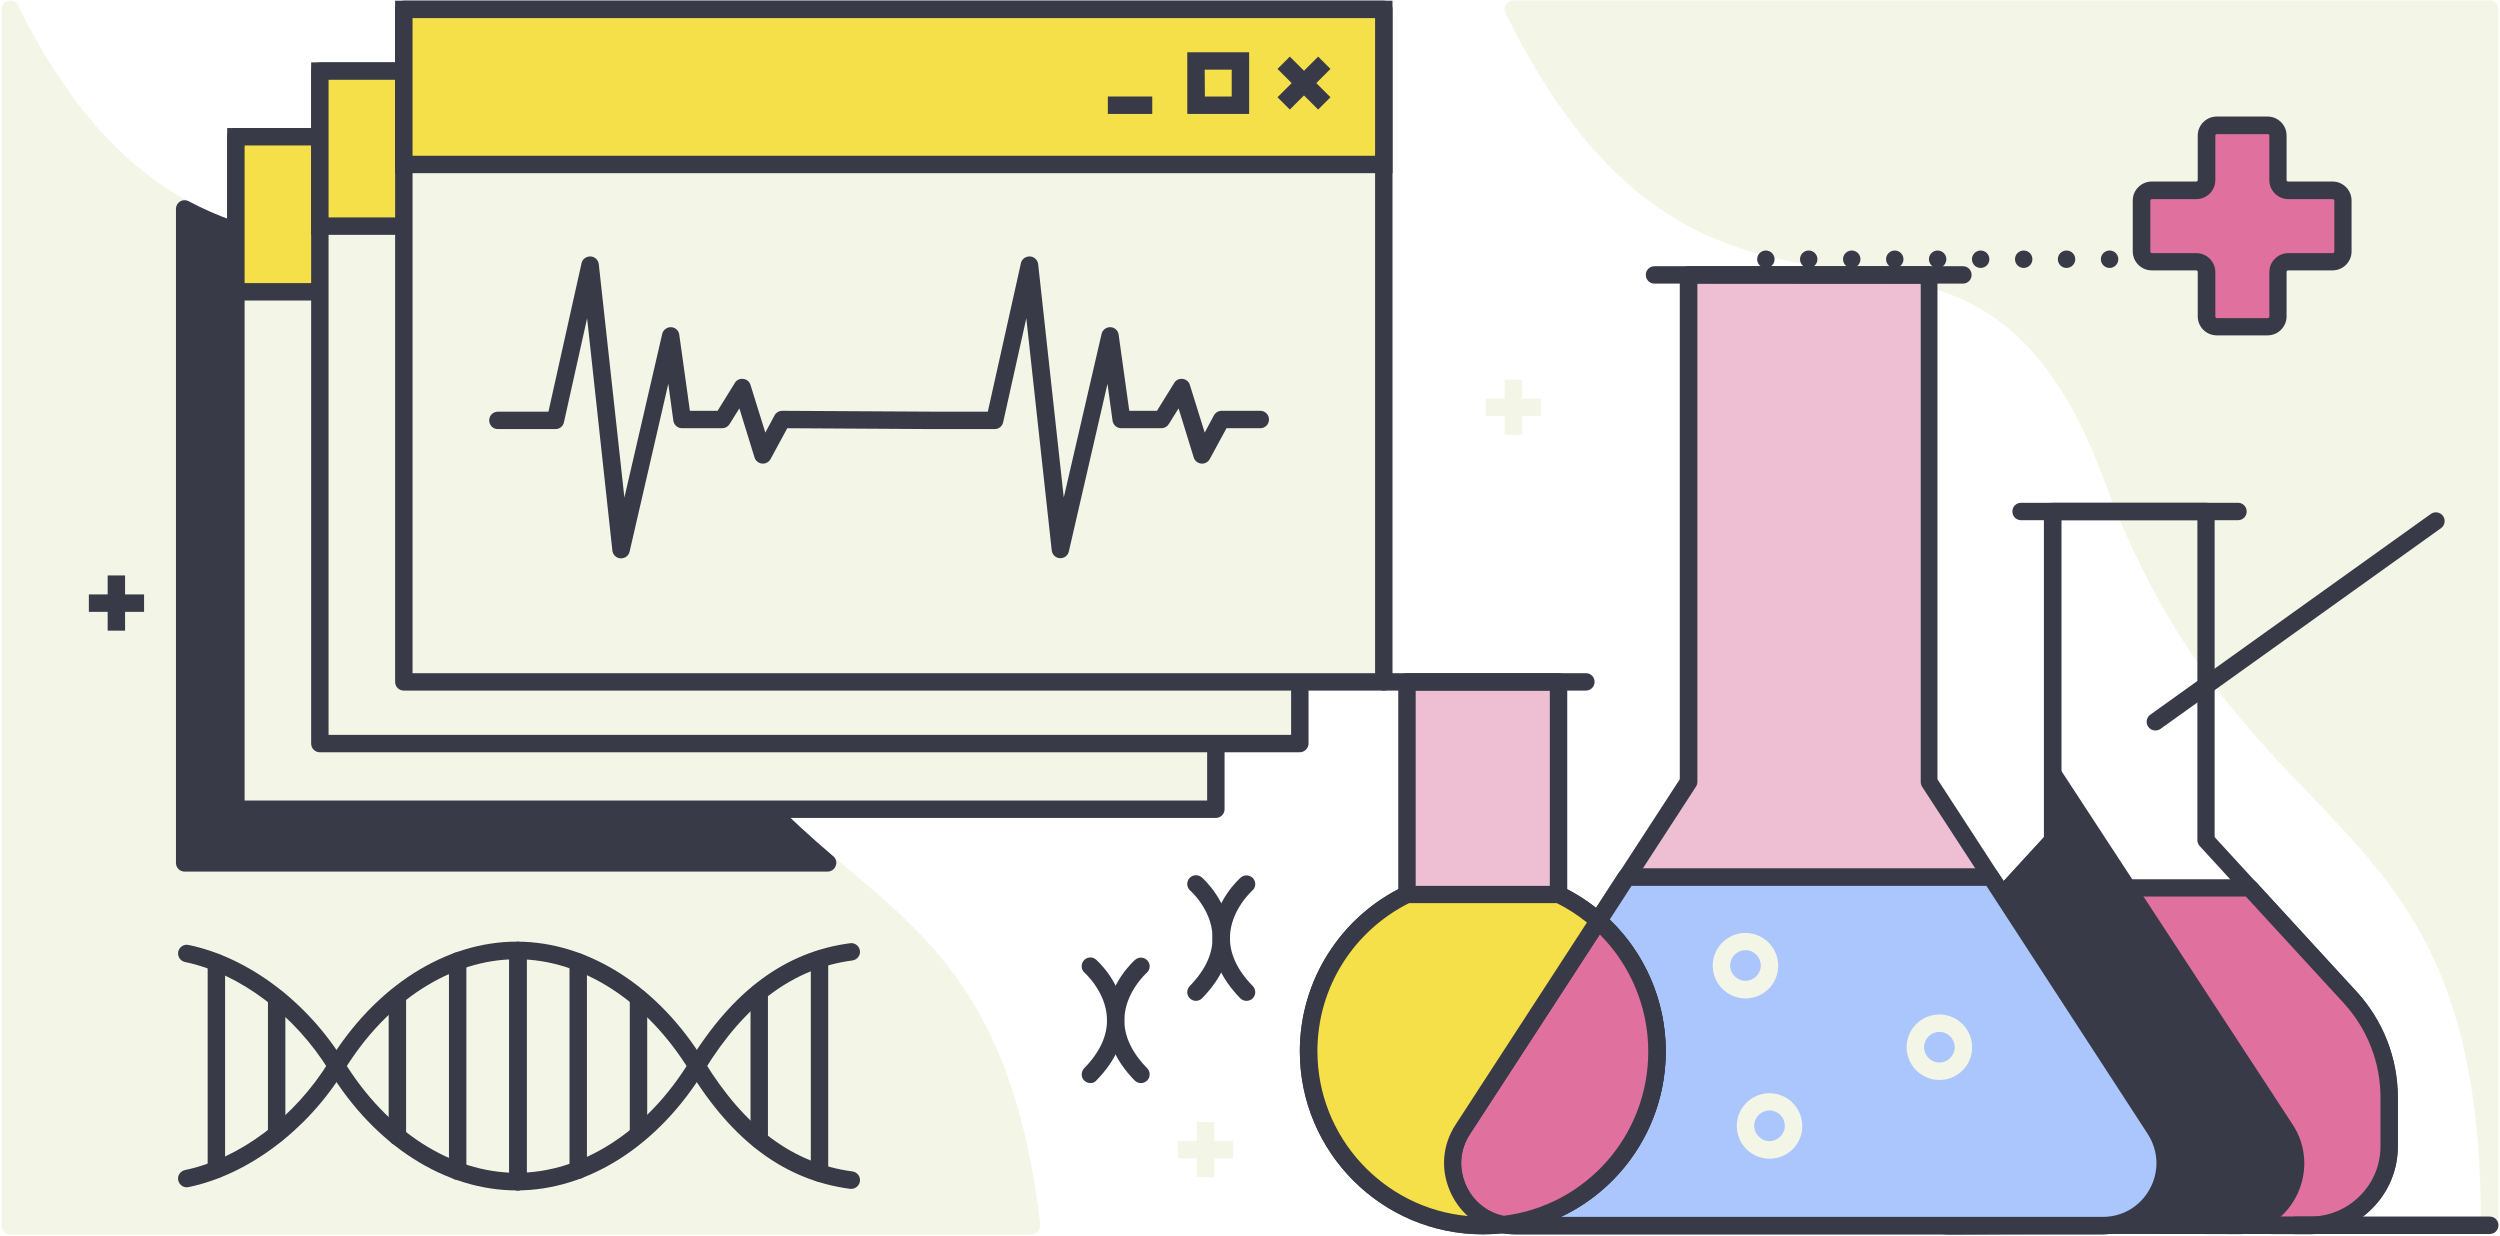
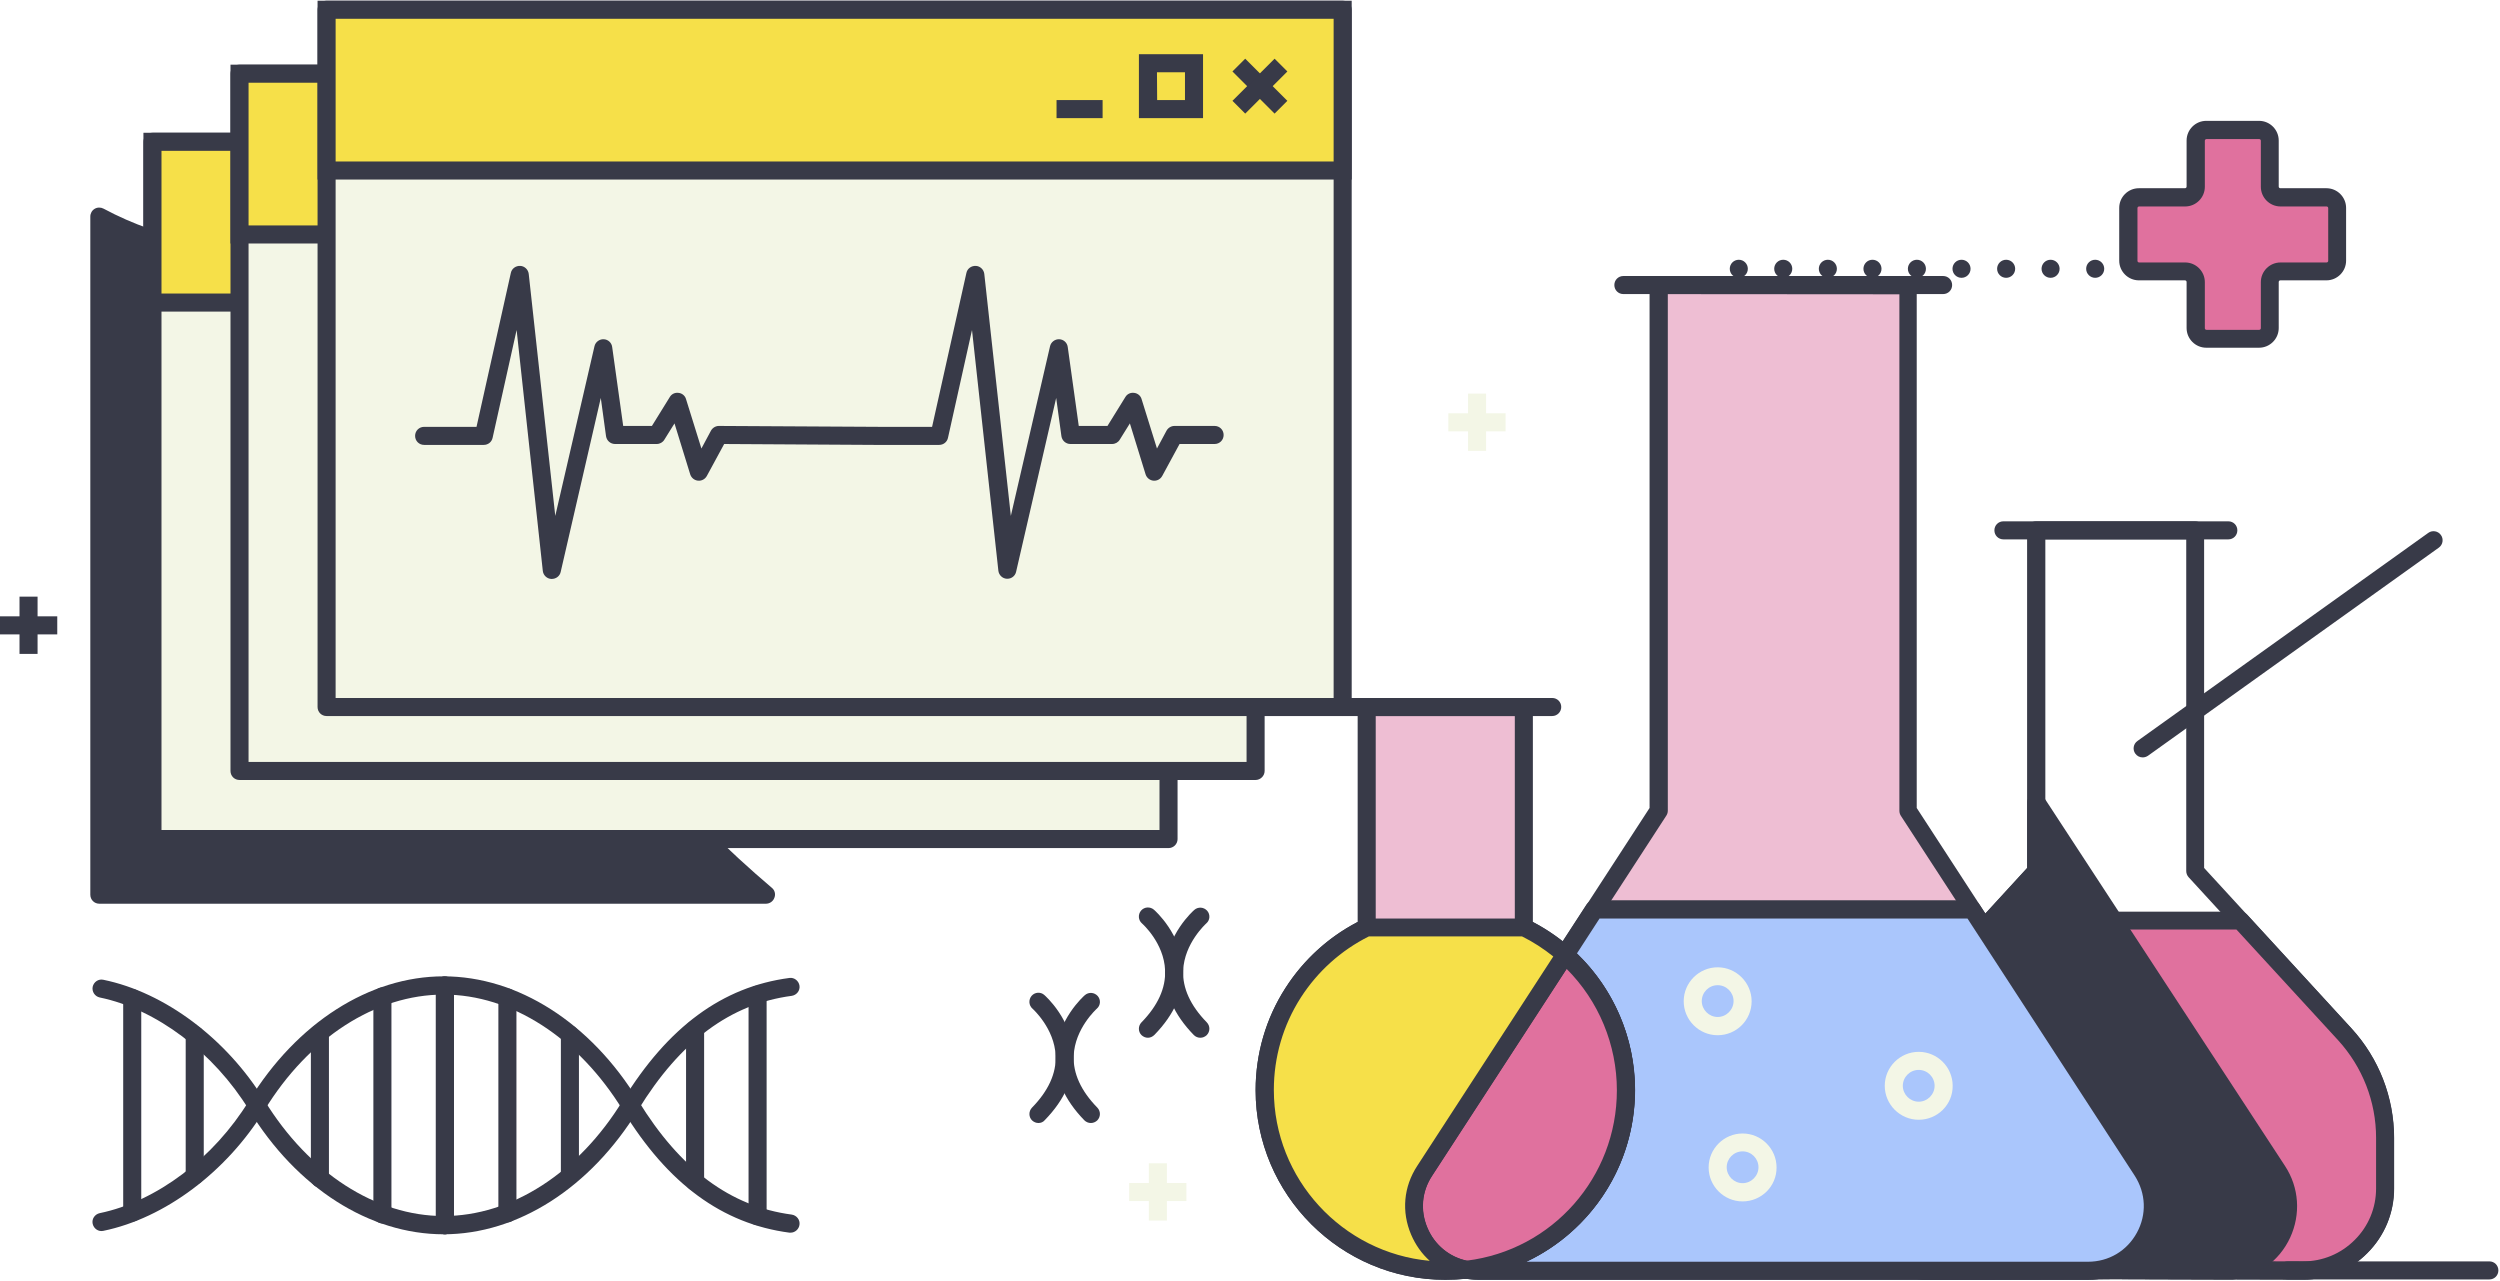
- <svg xmlns="http://www.w3.org/2000/svg" width="1435px" height="709px" viewBox="0 0 1435 709" version="1.1">
+ <svg xmlns="http://www.w3.org/2000/svg" width="1384px" height="709px" viewBox="0 0 1384 709" version="1.1">
  <g id="Page-1" stroke="none" stroke-width="1" fill="none" fill-rule="evenodd">
-     <g id="bio-technology" transform="translate(-259, -185)">
+     <g id="bio-technology" transform="translate(-310, -185)">
      <g id="Group" transform="translate(259, 185)">
-         <path d="M1429.1,0.3 L868.6,0.3 C866.9,0.3 865.3,1.2 864.4,2.7 C863.5,4.2 863.4,6 864.2,7.6 C927.2,135.4 997.3,146 1059.1,155.3 C1118.4,164.3 1169.5,172 1208.1,276.4 C1242.2,368.6 1286.5,415 1325.7,455.9 C1352.2,483.5 1377.1,509.6 1395,546.3 C1414.9,587.1 1424.1,637.1 1424.1,703.6 C1424.1,706.4 1426.3,708.6 1429.1,708.6 C1431.9,708.6 1434.1,706.4 1434.1,703.6 L1434.1,5.3 C1434.1,2.6 1431.9,0.3 1429.1,0.3 Z" id="Path" fill="#F3F6E6" fill-rule="nonzero" />
+         <path d="M1429.1,0.3 L868.6,0.3 C866.9,0.3 865.3,1.2 864.4,2.7 C863.5,4.2 863.4,6 864.2,7.6 C927.2,135.4 997.3,146 1059.1,155.3 C1118.4,164.3 1169.5,172 1208.1,276.4 C1242.2,368.6 1286.5,415 1325.7,455.9 C1352.2,483.5 1377.1,509.6 1395,546.3 C1414.9,587.1 1424.1,637.1 1424.1,703.6 C1424.1,706.4 1426.3,708.6 1429.1,708.6 C1431.9,708.6 1434.1,706.4 1434.1,703.6 L1434.1,5.3 C1434.1,2.6 1431.9,0.3 1429.1,0.3 Z" id="Path" fill-rule="nonzero" />
        <g transform="translate(1068, 288)" fill-rule="nonzero">
          <path d="M216.6,10.6 L92.1,10.6 C89.3,10.6 87.1,8.4 87.1,5.6 C87.1,2.8 89.3,0.6 92.1,0.6 L216.6,0.6 C219.4,0.6 221.6,2.8 221.6,5.6 C221.6,8.4 219.4,10.6 216.6,10.6 Z" id="Path" fill="#383A48" />
          <path d="M258.1,420.4 C258,420.4 258,420.4 257.9,420.4 L154.3,420.1 L50.7,420.4 C50.6,420.4 50.6,420.4 50.5,420.4 C37.1,420.4 24.4,415.2 14.9,405.7 C5.3,396.2 0.1,383.5 0.1,370 L0.1,342 C0.1,319.5 8.5,297.9 23.7,281.3 L105.2,192.5 L105.2,5.6 C105.2,2.8 107.4,0.6 110.2,0.6 L198.2,0.6 C201,0.6 203.2,2.8 203.2,5.6 L203.2,192.5 L284.7,281.3 C299.9,297.9 308.3,319.5 308.3,342 L308.3,370 C308.3,383.5 303,396.2 293.5,405.7 C284.2,415.2 271.5,420.4 258.1,420.4 Z M154.3,410 L218.2,410.2 L218.2,410.2 L257.9,410.3 L258,410.3 C268.8,410.3 278.9,406.1 286.5,398.5 C294.2,390.9 298.4,380.7 298.4,369.9 L298.4,341.9 C298.4,321.9 290.9,302.7 277.4,287.9 L194.6,197.6 C193.8,196.7 193.3,195.5 193.3,194.2 L193.3,10.6 L115.3,10.6 L115.3,194.4 C115.3,195.7 114.8,196.9 114,197.8 L31.2,288.1 C17.6,302.9 10.2,322 10.2,342.1 L10.2,370.1 C10.2,380.9 14.4,391.1 22.1,398.7 C29.7,406.3 39.9,410.5 50.6,410.5 L50.7,410.5 L154.3,410 Z" id="Shape" fill="#383A48" />
          <g transform="translate(0, 216)">
            <path d="M303.5,126 L303.5,154 C303.5,179.1 283.1,199.5 258,199.4 L218.3,199.3 L154.4,199.1 L50.8,199.4 C25.7,199.5 5.3,179.1 5.3,154 L5.3,126 C5.3,104.8 13.3,84.3 27.6,68.6 L85.4,5.6 L223.5,5.6 L281.3,68.6 C295.5,84.3 303.5,104.8 303.5,126 Z" id="Path" fill="#E0719E" />
            <path d="M258.1,204.4 C258,204.4 258,204.4 257.9,204.4 L154.3,204.1 L50.7,204.4 C50.6,204.4 50.6,204.4 50.5,204.4 C37.1,204.4 24.4,199.2 14.9,189.7 C5.3,180.2 0.1,167.5 0.1,154 L0.1,126 C0.1,103.5 8.5,81.9 23.7,65.3 L81.5,2.3 C82.4,1.3 83.8,0.7 85.2,0.7 L223.3,0.7 C224.7,0.7 226,1.3 227,2.3 L284.8,65.3 C300,81.9 308.4,103.5 308.4,126 L308.4,154 C308.4,167.5 303.1,180.2 293.6,189.7 C284.2,199.2 271.5,204.4 258.1,204.4 Z M154.3,194 L257.9,194.3 L258,194.3 C268.8,194.3 278.9,190.1 286.5,182.5 C294.2,174.9 298.4,164.7 298.4,153.9 L298.4,125.9 C298.4,105.9 290.9,86.7 277.4,71.9 L221.1,10.6 L87.4,10.6 L31.1,71.9 C17.5,86.7 10.1,105.8 10.1,125.9 L10.1,153.9 C10.1,164.7 14.3,174.9 22,182.5 C29.6,190.1 39.8,194.3 50.5,194.3 L50.6,194.3 L154.3,194 Z" id="Shape" fill="#383A48" />
          </g>
        </g>
-         <path d="M597.1,702.9 C582.8,579.6 536.4,540.5 487.4,499.2 C484.4,496.6 481.3,494.1 478.2,491.5 C428.8,449.5 382.3,401.1 354.8,273.6 C343.4,220.4 324.6,186.5 295.9,166.9 C270.1,149.3 239.5,145.5 207.1,141.5 C174.8,137.5 141.4,133.3 108.2,115.5 C69.4,94.7 37.4,57.9 10.4,3.2 C9.4,1.1 7,5.68434189e-14 4.8,0.5 C2.5,1 0.9,3 0.9,5.4 L0.9,703.6 C0.9,706.4 3.1,708.6 5.9,708.6 L592.1,708.6 C593.5,708.6 594.9,708 595.8,706.9 C596.8,705.8 597.3,704.3 597.1,702.9 Z" id="Path" fill="#F3F6E6" fill-rule="nonzero" />
+         <path d="M597.1,702.9 C582.8,579.6 536.4,540.5 487.4,499.2 C484.4,496.6 481.3,494.1 478.2,491.5 C428.8,449.5 382.3,401.1 354.8,273.6 C343.4,220.4 324.6,186.5 295.9,166.9 C270.1,149.3 239.5,145.5 207.1,141.5 C174.8,137.5 141.4,133.3 108.2,115.5 C69.4,94.7 37.4,57.9 10.4,3.2 C9.4,1.1 7,5.68434189e-14 4.8,0.5 C2.5,1 0.9,3 0.9,5.4 L0.9,703.6 C0.9,706.4 3.1,708.6 5.9,708.6 L592.1,708.6 C593.5,708.6 594.9,708 595.8,706.9 C596.8,705.8 597.3,704.3 597.1,702.9 Z" id="Path" fill-rule="nonzero" />
        <g transform="translate(1001, 136)">
          <g transform="translate(197, 0)">
            <rect id="Rectangle" x="0.6" y="0.4" width="24.7" height="24.7" />
            <circle id="Oval" fill="#383A48" fill-rule="nonzero" cx="12.9" cy="12.8" r="5" />
          </g>
          <g transform="translate(172, 0)">
            <rect id="Rectangle" x="0.9" y="0.4" width="24.7" height="24.7" />
            <circle id="Oval" fill="#383A48" fill-rule="nonzero" cx="13.2" cy="12.8" r="5" />
          </g>
          <g transform="translate(148, 0)">
            <rect id="Rectangle" x="0.2" y="0.4" width="24.7" height="24.7" />
            <circle id="Oval" fill="#383A48" fill-rule="nonzero" cx="12.6" cy="12.8" r="5" />
          </g>
          <g transform="translate(123, 0)">
            <rect id="Rectangle" x="0.6" y="0.4" width="24.7" height="24.7" />
            <circle id="Oval" fill="#383A48" fill-rule="nonzero" cx="12.9" cy="12.8" r="5" />
          </g>
          <g transform="translate(98, 0)">
            <rect id="Rectangle" x="0.9" y="0.4" width="24.7" height="24.7" />
            <circle id="Oval" fill="#383A48" fill-rule="nonzero" cx="13.2" cy="12.8" r="5" />
          </g>
          <g transform="translate(74, 0)">
            <rect id="Rectangle" x="0.2" y="0.4" width="24.7" height="24.7" />
            <circle id="Oval" fill="#383A48" fill-rule="nonzero" cx="12.6" cy="12.8" r="5" />
          </g>
          <g transform="translate(49, 0)">
            <rect id="Rectangle" x="0.6" y="0.4" width="24.7" height="24.7" />
            <circle id="Oval" fill="#383A48" fill-rule="nonzero" cx="12.9" cy="12.8" r="5" />
          </g>
          <g transform="translate(24, 0)">
            <rect id="Rectangle" x="0.9" y="0.4" width="24.7" height="24.7" />
            <circle id="Oval" fill="#383A48" fill-rule="nonzero" cx="13.2" cy="12.8" r="5" />
          </g>
          <g>
            <rect id="Rectangle" x="0.2" y="0.4" width="24.7" height="24.7" />
            <circle id="Oval" fill="#383A48" fill-rule="nonzero" cx="12.6" cy="12.8" r="5" />
          </g>
        </g>
        <path d="M1316,645.5 L1225.4,507 L1182.5,441.4 C1181.3,439.5 1179,438.7 1176.9,439.3 C1174.8,439.9 1173.3,441.9 1173.3,444.1 L1173.3,480.5 L1149.6,506.4 L1091.8,569.4 C1076.6,586 1068.2,607.6 1068.2,630.1 L1068.2,658.1 C1068.2,671.6 1073.5,684.3 1083,693.8 C1092.5,703.3 1105.1,708.5 1118.6,708.5 C1118.7,708.5 1118.7,708.5 1118.8,708.5 L1222.4,708.2 L1286.3,708.4 C1286.5,708.4 1286.7,708.4 1286.9,708.4 C1300.9,706.7 1312.8,698.1 1318.8,685.2 C1324.8,672.2 1323.8,657.4 1316,645.5 Z" id="Path" fill="#383A48" fill-rule="nonzero" />
        <g transform="translate(828, 152)" fill-rule="nonzero">
          <g>
            <g>
              <path d="M378.8,551.5 L41.6,551.5 C13.2,551.5 -3.9,520 11.6,496.2 L105.7,351.5 L141.3,296.7 L141.3,5.7 L279.2,5.7 L279.2,296.7 L314.8,351.5 L408.8,496.2 C424.3,520 407.2,551.5 378.8,551.5 Z" id="Path" fill="#EEBED3" />
              <path d="M378.8,556.5 L41.6,556.5 C26.4,556.5 13,548.5 5.8,535.2 C-1.4,521.8 -0.8,506.3 7.4,493.5 L136.2,295.3 L136.2,5.8 C136.2,3 138.4,0.8 141.2,0.8 L279.1,0.8 C281.9,0.8 284.1,3 284.1,5.8 L284.1,295.3 L413,493.5 C421.3,506.2 421.9,521.8 414.6,535.2 C407.4,548.5 394,556.5 378.8,556.5 Z M146.3,10.8 L146.3,296.8 C146.3,297.8 146,298.7 145.5,299.5 L15.9,499 C9.6,508.6 9.2,520.4 14.7,530.5 C20.2,540.6 30.3,546.6 41.8,546.6 L379,546.6 C390.5,546.6 400.6,540.6 406.1,530.5 C411.6,520.4 411.1,508.7 404.9,499 L310.9,354.3 L275.3,299.6 C274.8,298.8 274.5,297.8 274.5,296.9 L274.5,10.9 L146.3,10.8 L146.3,10.8 Z" id="Shape" fill="#383A48" />
            </g>
            <g transform="translate(116, 0)" id="Path">
              <polyline fill="#EEBED3" points="182.7 5.8 94.2 5.8 5.7 5.8" />
              <path d="M182.7,10.8 L5.7,10.8 C2.9,10.8 0.7,8.6 0.7,5.8 C0.7,3 2.9,0.8 5.7,0.8 L182.7,0.8 C185.5,0.8 187.7,3 187.7,5.8 C187.7,8.6 185.5,10.8 182.7,10.8 Z" fill="#383A48" />
            </g>
          </g>
          <g transform="translate(29, 346)">
            <path d="M349.8,205.5 L12.6,205.5 C10.2,205.5 7.8,205.3 5.6,204.8 C55.4,199.1 94.1,156.8 94.1,105.5 C94.1,75.7 81.1,48.9 60.4,30.6 L76.7,5.5 L285.8,5.5 L379.8,150.2 C395.3,174 378.2,205.5 349.8,205.5 Z" id="Path" fill="#AAC6FC" />
            <path d="M349.8,210.5 L12.6,210.5 C9.9,210.5 7.2,210.2 4.6,209.7 C2.2,209.2 0.5,207.1 0.6,204.6 C0.7,202.1 2.6,200.1 5,199.8 C52.9,194.3 89,153.7 89,105.4 C89,78.2 77.3,52.3 56.9,34.3 C55,32.7 54.7,29.9 56,27.8 L72.3,2.7 C73.2,1.3 74.8,0.4 76.5,0.4 L285.6,0.4 C287.3,0.4 288.9,1.3 289.8,2.7 L383.8,147.4 C392.1,160.1 392.7,175.7 385.4,189.1 C378.4,202.5 365,210.5 349.8,210.5 Z M39,200.5 L349.9,200.5 C361.4,200.5 371.5,194.5 377,184.4 C382.5,174.3 382,162.6 375.8,152.9 L283.2,10.5 L79.5,10.5 L67,29.8 C87.5,49.6 99.2,76.9 99.2,105.5 C99.1,147.2 74.8,183.6 39,200.5 Z" id="Shape" fill="#383A48" />
            <g transform="translate(126, 37)">
              <g transform="translate(111, 47)">
                <circle id="Oval" fill="#AAC6FC" cx="19.2" cy="19.1" r="13.8" />
                <path d="M19.2,37.9 C8.8,37.9 0.4,29.4 0.4,19.1 C0.4,8.7 8.9,0.3 19.2,0.3 C29.6,0.3 38,8.8 38,19.1 C38.1,29.5 29.6,37.9 19.2,37.9 Z M19.2,10.3 C14.3,10.3 10.4,14.3 10.4,19.1 C10.4,23.9 14.4,27.9 19.2,27.9 C24,27.9 28,23.9 28,19.1 C28,14.3 24.1,10.3 19.2,10.3 Z" id="Shape" fill="#F3F6E6" />
              </g>
              <g transform="translate(13, 92)">
                <circle id="Oval" fill="#AAC6FC" cx="19.7" cy="19.3" r="13.8" />
                <path d="M19.7,38.1 C9.3,38.1 0.9,29.6 0.9,19.3 C0.9,8.9 9.4,0.5 19.7,0.5 C30.1,0.5 38.5,9 38.5,19.3 C38.6,29.7 30.1,38.1 19.7,38.1 Z M19.7,10.4 C14.8,10.4 10.9,14.4 10.9,19.2 C10.9,24 14.9,28 19.7,28 C24.5,28 28.5,24 28.5,19.2 C28.5,14.4 24.6,10.4 19.7,10.4 Z" id="Shape" fill="#F3F6E6" />
              </g>
              <g>
                <circle id="Oval" fill="#AAC6FC" cx="18.9" cy="19.3" r="13.8" />
                <path d="M18.9,38.1 C8.5,38.1 0.1,29.6 0.1,19.3 C0.1,8.9 8.6,0.5 18.9,0.5 C29.2,0.5 37.7,9 37.7,19.3 C37.7,29.7 29.3,38.1 18.9,38.1 Z M18.9,10.4 C14,10.4 10.1,14.4 10.1,19.2 C10.1,24 14.1,28 18.9,28 C23.7,28 27.7,24 27.7,19.2 C27.7,14.4 23.8,10.4 18.9,10.4 Z" id="Shape" fill="#F3F6E6" />
              </g>
            </g>
          </g>
        </g>
        <g transform="translate(746, 386)" fill-rule="nonzero">
          <g>
            <g>
              <path d="M148.6,127.4 L148.6,5.4 L61.6,5.4 L61.6,127.5 C28.2,143.7 5.1,177.9 5.1,217.6 C5.1,272.8 49.9,317.6 105.1,317.6 C160.3,317.6 205.1,272.8 205.1,217.6 C205.1,177.9 182,143.6 148.6,127.4 Z" id="Path" fill="#EEBED3" />
              <path d="M105.1,322.5 C47.2,322.5 0.1,275.4 0.1,217.5 C0.1,197.4 5.8,177.8 16.6,161 C26.5,145.5 40.3,132.9 56.6,124.4 L56.6,5.4 C56.6,2.6 58.8,0.4 61.6,0.4 L148.6,0.4 C151.4,0.4 153.6,2.6 153.6,5.4 L153.6,124.4 C169.9,132.9 183.7,145.5 193.6,161 C204.4,177.9 210.1,197.4 210.1,217.5 C210.1,275.4 163,322.5 105.1,322.5 Z M66.6,10.4 L66.6,127.5 C66.6,129.4 65.5,131.2 63.8,132 C48,139.7 34.6,151.6 25,166.4 C15.2,181.7 10.1,199.3 10.1,217.5 C10.1,269.9 52.7,312.5 105.1,312.5 C157.5,312.5 200.1,269.9 200.1,217.5 C200.1,199.3 194.9,181.6 185.2,166.4 C175.7,151.5 162.3,139.6 146.4,132 C144.7,131.2 143.6,129.4 143.6,127.5 L143.6,10.4 L66.6,10.4 Z" id="Shape" fill="#383A48" />
            </g>
            <path d="M164.3,10.4 L48.3,10.4 C45.5,10.4 43.3,8.2 43.3,5.4 C43.3,2.6 45.5,0.4 48.3,0.4 L164.3,0.4 C167.1,0.4 169.3,2.6 169.3,5.4 C169.3,8.2 167,10.4 164.3,10.4 Z" id="Path" fill="#383A48" />
          </g>
          <g transform="translate(0, 122)">
            <g transform="translate(82, 15)">
              <path d="M123.1,80.5 C123.1,131.8 84.4,174.1 34.6,179.8 C10.5,175.2 -2.6,147 11.6,125.2 L89.3,5.6 C110.1,23.9 123.1,50.7 123.1,80.5 Z" id="Path" fill="#E0719E" />
              <path d="M34.6,184.8 C34.3,184.8 34,184.8 33.7,184.7 C20.5,182.2 9.4,173.1 4.1,160.6 C-1.3,147.9 -0.1,134.1 7.5,122.5 L85.2,2.9 C86,1.7 87.3,0.9 88.7,0.7 C90.1,0.5 91.6,0.9 92.7,1.9 C115.2,21.8 128.1,50.5 128.1,80.5 C128.1,133.9 88.2,178.7 35.2,184.8 C35,184.8 34.8,184.8 34.6,184.8 Z M90.3,13.4 L15.8,128 C10.1,136.7 9.2,147.2 13.3,156.8 C17.2,166.1 25.3,172.8 34.9,174.9 C82.4,169.1 118.1,128.7 118.1,80.6 C118.1,55.3 108,31.1 90.3,13.4 Z" id="Shape" fill="#383A48" />
            </g>
            <g>
              <path d="M116.6,194.8 C112.8,195.2 109,195.5 105.1,195.5 C49.9,195.5 5.1,150.7 5.1,95.5 C5.1,55.9 28.2,21.6 61.6,5.4 L148.6,5.4 C156.9,9.4 164.5,14.5 171.4,20.6 L93.7,140.2 C79.5,162 92.6,190.2 116.6,194.8 Z" id="Path" fill="#F6E049" />
              <path d="M105.1,200.5 C47.2,200.5 0.1,153.4 0.1,95.5 C0.1,75.4 5.8,55.8 16.6,39 C27.1,22.6 41.9,9.4 59.4,1 L60.4,0.5 L149.7,0.5 L150.7,1 C159.4,5.2 167.4,10.5 174.6,16.9 L177.8,19.8 L97.7,143 C92,151.7 91.1,162.2 95.2,171.8 C99.2,181.3 107.6,188.1 117.5,190 L149.1,196.1 L117.2,199.9 C113.3,200.3 109.2,200.5 105.1,200.5 Z M62.8,10.4 C47.4,18.1 34.4,29.8 25.1,44.3 C15.3,59.6 10.2,77.2 10.2,95.4 C10.2,144.8 48.2,185.6 96.5,190 C92.1,186.1 88.6,181.1 86.2,175.5 C80.8,162.8 82,149 89.6,137.4 L164.9,21.5 C159.5,17.2 153.7,13.4 147.6,10.4 L62.8,10.4 Z" id="Shape" fill="#383A48" />
            </g>
          </g>
        </g>
        <g transform="translate(102, 540)" fill="#383A48" fill-rule="nonzero" id="Path">
          <g>
            <path d="M386.7,142.4 C386.5,142.4 386.3,142.4 386,142.4 C348.9,137.5 318.7,115.4 293.8,74.6 C269.2,34.5 232.1,10.6 194.6,10.6 C157.1,10.6 119.9,34.5 95.4,74.6 C74.4,108.8 40.2,134.4 6.2,141.4 C3.5,142 0.9,140.2 0.3,137.5 C-0.3,134.8 1.5,132.2 4.2,131.6 C35.6,125.1 67.3,101.3 86.9,69.3 C113.3,26.2 153.6,0.5 194.6,0.5 C235.6,0.5 276,26.2 302.3,69.3 C325.6,107.3 353.4,127.9 387.3,132.4 C390,132.8 392,135.3 391.6,138 C391.3,140.5 389.1,142.4 386.7,142.4 Z" />
            <path d="M194.6,143.3 C153.5,143.3 113.2,117.6 86.9,74.5 C67.3,42.6 35.6,18.7 4.2,12.2 C1.5,11.6 -0.2,9 0.3,6.3 C0.9,3.6 3.5,1.8 6.2,2.4 C40.3,9.4 74.4,35 95.4,69.2 C120,109.3 157.1,133.2 194.6,133.2 C232.1,133.2 269.3,109.3 293.8,69.2 C318.8,28.5 348.9,6.3 386,1.4 C388.7,1 391.2,3 391.6,5.7 C392,8.4 390,10.9 387.3,11.3 C353.4,15.8 325.6,36.4 302.3,74.4 C275.9,117.6 235.6,143.3 194.6,143.3 Z" />
            <path d="M22.2,136.3 C19.4,136.3 17.2,134.1 17.2,131.3 L17.2,12.5 C17.2,9.7 19.4,7.5 22.2,7.5 C25,7.5 27.2,9.7 27.2,12.5 L27.2,131.3 C27.2,134.1 25,136.3 22.2,136.3 Z" />
            <path d="M56.8,115.8 C54,115.8 51.8,113.6 51.8,110.8 L51.8,33 C51.8,30.2 54,28 56.8,28 C59.6,28 61.8,30.2 61.8,33 L61.8,110.8 C61.8,113.6 59.6,115.8 56.8,115.8 Z" />
          </g>
          <g transform="translate(121, 0)">
            <path d="M5.1,117.4 C2.3,117.4 0.1,115.2 0.1,112.4 L0.1,31.9 C0.1,29.1 2.3,26.9 5.1,26.9 C7.9,26.9 10.1,29.1 10.1,31.9 L10.1,112.4 C10.1,115.1 7.8,117.4 5.1,117.4 Z" />
            <path d="M39.7,137.3 C36.9,137.3 34.7,135.1 34.7,132.3 L34.7,11.6 C34.7,8.8 36.9,6.6 39.7,6.6 C42.5,6.6 44.7,8.8 44.7,11.6 L44.7,132.2 C44.7,135 42.4,137.3 39.7,137.3 Z" />
            <path d="M74.3,143.3 C71.5,143.3 69.3,141.1 69.3,138.3 L69.3,5.6 C69.3,2.8 71.5,0.6 74.3,0.6 C77.1,0.6 79.3,2.8 79.3,5.6 L79.3,138.3 C79.3,141.1 77.1,143.3 74.3,143.3 Z" />
          </g>
          <g transform="translate(190, 0)">
            <path d="M5.3,143.3 C2.5,143.3 0.3,141.1 0.3,138.3 L0.3,5.6 C0.3,2.8 2.5,0.6 5.3,0.6 C8.1,0.6 10.3,2.8 10.3,5.6 L10.3,138.3 C10.3,141.1 8.1,143.3 5.3,143.3 Z" />
            <path d="M39.9,136.7 C37.1,136.7 34.9,134.5 34.9,131.7 L34.9,12.2 C34.9,9.4 37.1,7.2 39.9,7.2 C42.7,7.2 44.9,9.4 44.9,12.2 L44.9,131.7 C44.9,134.5 42.7,136.7 39.9,136.7 Z" />
            <path d="M74.5,115.5 C71.7,115.5 69.5,113.3 69.5,110.5 L69.5,32.8 C69.5,30 71.7,27.8 74.5,27.8 C77.3,27.8 79.5,30 79.5,32.8 L79.5,110.5 C79.5,113.3 77.3,115.5 74.5,115.5 Z" />
          </g>
          <path d="M333.8,119.3 C331,119.3 328.8,117.1 328.8,114.3 L328.8,29.7 C328.8,26.9 331,24.7 333.8,24.7 C336.6,24.7 338.8,26.9 338.8,29.7 L338.8,114.3 C338.8,117 336.5,119.3 333.8,119.3 Z" />
          <path d="M368.4,138.3 C365.6,138.3 363.4,136.1 363.4,133.3 L363.4,10.6 C363.4,7.8 365.6,5.6 368.4,5.6 C371.2,5.6 373.4,7.8 373.4,10.6 L373.4,133.2 C373.4,136 371.1,138.3 368.4,138.3 Z" />
        </g>
        <g transform="translate(1224, 66)" fill-rule="nonzero">
          <path d="M114.9,43.3 L89.4,43.3 C86.1,43.3 83.5,40.7 83.5,37.4 L83.5,11.9 C83.5,8.6 80.9,6 77.6,6 L48.4,6 C45.1,6 42.5,8.6 42.5,11.9 L42.5,37.4 C42.5,40.7 39.9,43.3 36.6,43.3 L11.1,43.3 C7.8,43.3 5.2,45.9 5.2,49.2 L5.2,78.4 C5.2,81.7 7.8,84.3 11.1,84.3 L36.6,84.3 C39.9,84.3 42.5,86.9 42.5,90.2 L42.5,115.7 C42.5,119 45.1,121.6 48.4,121.6 L77.6,121.6 C80.9,121.6 83.5,119 83.5,115.7 L83.5,90.2 C83.5,86.9 86.1,84.3 89.4,84.3 L114.9,84.3 C118.2,84.3 120.8,81.7 120.8,78.4 L120.8,49.2 C120.8,45.9 118.1,43.3 114.9,43.3 Z" id="Path" fill="#E0719E" />
          <path d="M77.6,126.5 L48.4,126.5 C42.4,126.5 37.5,121.6 37.5,115.6 L37.5,90.1 C37.5,89.6 37.1,89.2 36.6,89.2 L11.1,89.2 C5.1,89.2 0.2,84.3 0.2,78.3 L0.2,49.1 C0.2,43.1 5.1,38.2 11.1,38.2 L36.6,38.2 C37.1,38.2 37.5,37.8 37.5,37.3 L37.5,11.8 C37.5,5.8 42.4,0.9 48.4,0.9 L77.6,0.9 C83.6,0.9 88.5,5.8 88.5,11.8 L88.5,37.3 C88.5,37.8 88.9,38.2 89.4,38.2 L114.9,38.2 C120.9,38.2 125.8,43.1 125.8,49.1 L125.8,78.3 C125.8,84.3 120.9,89.2 114.9,89.2 L89.4,89.2 C88.9,89.2 88.5,89.6 88.5,90.1 L88.5,115.6 C88.5,121.6 83.6,126.5 77.6,126.5 Z M11.2,48.3 C10.7,48.3 10.3,48.7 10.3,49.2 L10.3,78.4 C10.3,78.9 10.7,79.3 11.2,79.3 L36.7,79.3 C42.7,79.3 47.6,84.2 47.6,90.2 L47.6,115.7 C47.6,116.2 48,116.6 48.5,116.6 L77.7,116.6 C78.2,116.6 78.6,116.2 78.6,115.7 L78.6,90.2 C78.6,84.2 83.5,79.3 89.5,79.3 L115,79.3 C115.5,79.3 115.9,78.9 115.9,78.4 L115.9,49.2 C115.9,48.7 115.5,48.3 115,48.3 L89.5,48.3 C83.5,48.3 78.6,43.4 78.6,37.4 L78.6,11.9 C78.6,11.4 78.2,11 77.7,11 L48.5,11 C48,11 47.6,11.4 47.6,11.9 L47.6,37.4 C47.6,43.4 42.7,48.3 36.7,48.3 L11.2,48.3 Z" id="Shape" fill="#383A48" />
        </g>
        <g transform="translate(101, 0)" fill-rule="nonzero">
          <path d="M377.3,491.5 C328,449.5 281.4,401.1 253.9,273.6 C242.5,220.4 223.7,186.5 195,166.9 C169.2,149.3 138.6,145.5 106.2,141.5 C73.9,137.5 40.5,133.3 7.3,115.5 C5.8,114.7 3.9,114.7 2.4,115.6 C0.9,116.5 0,118.1 0,119.9 L0,495.3 C0,498.1 2.2,500.3 5,500.3 L374,500.3 C376.1,500.3 378,499 378.7,497 C379.5,495 378.9,492.8 377.3,491.5 Z" id="Path" fill="#383A48" />
          <g transform="translate(29, 73)">
            <g>
              <rect id="Rectangle" fill="#F3F6E6" x="5.4" y="5.5" width="562.5" height="386" />
              <path d="M567.9,396.5 L5.4,396.5 C2.6,396.5 0.4,394.3 0.4,391.5 L0.4,5.5 C0.4,2.7 2.6,0.5 5.4,0.5 L567.9,0.5 C570.7,0.5 572.9,2.7 572.9,5.5 L572.9,391.5 C572.9,394.3 570.6,396.5 567.9,396.5 Z M10.4,386.5 L562.9,386.5 L562.9,10.5 L10.4,10.5 L10.4,386.5 Z" id="Shape" fill="#383A48" />
            </g>
            <g>
              <rect id="Rectangle" fill="#F6E049" x="5.4" y="5.5" width="562.5" height="89" />
              <path d="M572.9,99.5 L0.4,99.5 L0.4,0.5 L572.9,0.5 L572.9,99.5 Z M10.4,89.5 L562.9,89.5 L562.9,10.5 L10.4,10.5 L10.4,89.5 Z" id="Shape" fill="#383A48" />
            </g>
            <g transform="translate(54, 135)" id="Path">
              <polyline fill="#F3F6E6" points="442.8 94.2 420.6 94.2 409.6 114.6 397.6 75.9 386.2 94.2 363.2 94.2 356.6 46.2 328.2 168.9 310.4 5.6 290.5 94.7 257.5 94.7 254.8 94.7 168.5 94.2 157.5 114.6 145.5 75.9 134.1 94.2 111.1 94.2 104.5 46.2 76.1 168.9 58.3 5.6 38.4 94.7 5.4 94.7" />
              <path d="M328.3,173.9 C328.2,173.9 328.1,173.9 328,173.9 C325.6,173.8 323.6,171.9 323.3,169.5 L308.7,36.2 L295.4,95.9 C294.9,98.2 292.9,99.8 290.5,99.8 L254.8,99.8 L171.5,99.3 L161.9,117 C160.9,118.8 159,119.8 157,119.6 C155,119.4 153.3,118 152.7,116.1 L144,87.9 L138.4,96.9 C137.5,98.4 135.9,99.3 134.1,99.3 L111.1,99.3 C108.6,99.3 106.5,97.5 106.1,95 L103.2,73.8 L81,170 C80.5,172.4 78.3,174 75.8,173.9 C73.4,173.8 71.4,171.9 71.1,169.5 L56.5,36.2 L43.2,95.9 C42.7,98.2 40.7,99.8 38.3,99.8 L5.3,99.8 C2.5,99.8 0.3,97.6 0.3,94.8 C0.3,92 2.5,89.8 5.3,89.8 L34.3,89.8 L53.3,4.6 C53.8,2.2 56,0.6 58.5,0.7 C60.9,0.8 62.9,2.7 63.2,5.1 L77.9,139.1 L99.6,45.2 C100.1,42.9 102.3,41.2 104.7,41.3 C107.1,41.4 109.1,43.2 109.4,45.6 L115.5,89.3 L131.4,89.3 L141.3,73.3 C142.3,71.6 144.2,70.7 146.2,71 C148.1,71.2 149.8,72.6 150.3,74.5 L158.8,101.8 L164.1,91.9 C165,90.3 166.7,89.3 168.5,89.3 L168.5,89.3 L257.5,89.8 L286.5,89.8 L305.5,4.6 C306,2.2 308.2,0.6 310.7,0.7 C313.1,0.8 315.1,2.7 315.4,5.1 L330,139 L351.7,45.1 C352.2,42.8 354.4,41.1 356.8,41.2 C359.2,41.3 361.2,43.1 361.5,45.5 L367.6,89.2 L383.5,89.2 L393.4,73.2 C394.4,71.5 396.3,70.6 398.3,70.9 C400.2,71.1 401.9,72.5 402.4,74.4 L410.9,101.7 L416.2,91.8 C417.1,90.2 418.8,89.2 420.6,89.2 L442.8,89.2 C445.6,89.2 447.8,91.4 447.8,94.2 C447.8,97 445.6,99.2 442.8,99.2 L423.5,99.2 L413.9,116.9 C412.9,118.7 411,119.7 409,119.5 C407,119.3 405.3,117.9 404.7,116 L396,87.8 L390.4,96.8 C389.5,98.3 387.9,99.2 386.1,99.2 L363.1,99.2 C360.6,99.2 358.5,97.4 358.1,94.9 L355.2,73.7 L333.1,170 C332.6,172.3 330.6,173.9 328.3,173.9 Z" fill="#383A48" />
            </g>
            <g transform="translate(409, 18)" fill="#383A48">
              <g transform="translate(97, 2)" id="Rectangle">
                <rect transform="translate(16.09533, 16.17551) rotate(-45) translate(-16.09533, -16.17551) " x="11.095" y="-0.324" width="10" height="33" />
                <rect transform="translate(16.08533, 16.18721) rotate(-45) translate(-16.08533, -16.18721) " x="-0.415" y="11.187" width="33" height="10" />
              </g>
              <path d="M81.6,35.9 L46.1,35.9 L46.1,0.4 L81.6,0.4 L81.6,35.9 Z M56.2,25.9 L71.7,25.9 L71.7,10.4 L56.2,10.4 L56.2,25.9 Z" id="Shape" />
              <rect id="Rectangle" x="0.5" y="25.9" width="25.5" height="10" />
            </g>
          </g>
          <g transform="translate(77, 35)">
            <g>
              <rect id="Rectangle" fill="#F3F6E6" x="5.6" y="5.7" width="562.5" height="386" />
              <path d="M568.1,396.8 L5.6,396.8 C2.8,396.8 0.6,394.6 0.6,391.8 L0.6,5.8 C0.6,3 2.8,0.8 5.6,0.8 L568.1,0.8 C570.9,0.8 573.1,3 573.1,5.8 L573.1,391.8 C573.1,394.5 570.8,396.8 568.1,396.8 Z M10.6,386.8 L563.1,386.8 L563.1,10.8 L10.6,10.8 L10.6,386.8 Z" id="Shape" fill="#383A48" />
            </g>
            <g>
              <rect id="Rectangle" fill="#F6E049" x="5.6" y="5.7" width="562.5" height="89" />
              <path d="M573.1,99.8 L0.6,99.8 L0.6,0.8 L573.1,0.8 L573.1,99.8 Z M10.6,89.8 L563.1,89.8 L563.1,10.8 L10.6,10.8 L10.6,89.8 Z" id="Shape" fill="#383A48" />
            </g>
            <g transform="translate(54, 143)" id="Path">
              <polyline fill="#F3F6E6" points="443 93.5 420.8 93.5 409.8 113.8 397.8 75.2 386.5 93.5 363.5 93.5 356.8 45.5 328.5 168.2 310.6 4.9 290.7 94 257.7 94 255 94 168.7 93.5 157.7 113.8 145.7 75.2 134.3 93.5 111.3 93.5 104.7 45.5 76.3 168.2 58.5 4.9 38.6 94 5.6 94" />
              <path d="M328.5,173.2 C328.4,173.2 328.3,173.2 328.2,173.2 C325.8,173.1 323.8,171.2 323.5,168.8 L308.9,35.5 L295.6,95.2 C295.1,97.5 293.1,99.1 290.7,99.1 L255,99.1 L171.7,98.6 L162.1,116.3 C161.1,118.1 159.2,119.1 157.2,118.9 C155.2,118.7 153.5,117.3 152.9,115.4 L144.2,87.2 L138.6,96.2 C137.7,97.7 136.1,98.6 134.3,98.6 L111.3,98.6 C108.8,98.6 106.7,96.8 106.3,94.3 L103.4,73.1 L81.2,169.4 C80.7,171.8 78.5,173.4 76,173.3 C73.6,173.2 71.6,171.3 71.3,168.9 L56.7,35.6 L43.4,95.3 C42.9,97.6 40.9,99.2 38.5,99.2 L5.5,99.2 C2.7,99.2 0.5,97 0.5,94.2 C0.5,91.4 2.7,89.2 5.5,89.2 L34.5,89.2 L53.5,4 C54,1.6 56.2,-5.68017855e-14 58.7,0.1 C61.1,0.2 63.1,2.1 63.4,4.5 L78.1,138.5 L99.8,44.6 C100.3,42.3 102.5,40.6 104.9,40.7 C107.3,40.8 109.3,42.6 109.6,45 L115.7,88.7 L131.6,88.7 L141.5,72.7 C142.5,71 144.4,70.1 146.4,70.4 C148.3,70.6 150,72 150.5,73.9 L159,101.2 L164.3,91.3 C165.2,89.7 166.9,88.7 168.7,88.7 L168.7,88.7 L257.7,89.2 L286.7,89.2 L305.7,4 C306.2,1.6 308.4,-5.68017855e-14 310.9,0.1 C313.3,0.2 315.3,2.1 315.6,4.5 L330.3,138.5 L352,44.6 C352.5,42.3 354.7,40.6 357.1,40.7 C359.5,40.8 361.5,42.6 361.8,45 L367.9,88.7 L383.8,88.7 L393.7,72.7 C394.7,71 396.6,70.1 398.6,70.4 C400.5,70.6 402.2,72 402.7,73.9 L411,101 L416.3,91.1 C417.2,89.5 418.9,88.5 420.7,88.5 L443,88.5 C445.8,88.5 448,90.7 448,93.5 C448,96.3 445.8,98.5 443,98.5 L423.7,98.5 L414.1,116.2 C413.1,118 411.2,119 409.2,118.8 C407.2,118.6 405.5,117.2 404.9,115.3 L396.2,87.1 L390.6,96.1 C389.7,97.6 388.1,98.5 386.3,98.5 L363.3,98.5 C360.8,98.5 358.7,96.7 358.3,94.2 L355.4,73 L333.2,169.3 C332.8,171.6 330.8,173.2 328.5,173.2 Z" fill="#383A48" />
            </g>
            <g transform="translate(409, 25)" fill="#383A48">
              <g transform="translate(98, 3)" id="Rectangle">
                <rect transform="translate(15.30358, 15.50882) rotate(-45) translate(-15.30358, -15.50882) " x="10.304" y="-0.991" width="10" height="33" />
                <rect transform="translate(15.30358, 15.50882) rotate(-45) translate(-15.30358, -15.50882) " x="-1.196" y="10.509" width="33" height="10" />
              </g>
              <path d="M81.8,36.2 L46.3,36.2 L46.3,0.7 L81.8,0.7 L81.8,36.2 Z M56.4,26.2 L71.9,26.2 L71.9,10.7 L56.4,10.7 L56.4,26.2 Z" id="Shape" />
              <rect id="Rectangle" x="0.7" y="26.2" width="25.5" height="10" />
            </g>
          </g>
          <g transform="translate(125, 0)">
            <g>
              <rect id="Rectangle" fill="#F3F6E6" x="5.8" y="5.3" width="562.5" height="386" />
              <path d="M568.3,396.4 L5.8,396.4 C3,396.4 0.8,394.2 0.8,391.4 L0.8,5.4 C0.8,2.6 3,0.4 5.8,0.4 L568.3,0.4 C571.1,0.4 573.3,2.6 573.3,5.4 L573.3,391.4 C573.3,394.1 571,396.4 568.3,396.4 Z M10.8,386.4 L563.3,386.4 L563.3,10.4 L10.8,10.4 L10.8,386.4 Z" id="Shape" fill="#383A48" />
            </g>
            <g>
              <rect id="Rectangle" fill="#F6E049" x="5.8" y="5.3" width="562.5" height="89" />
              <path d="M573.3,99.4 L0.8,99.4 L0.8,0.4 L573.3,0.4 L573.3,99.4 Z M10.8,89.4 L563.3,89.4 L563.3,10.4 L10.8,10.4 L10.8,89.4 Z" id="Shape" fill="#383A48" />
            </g>
            <g transform="translate(54, 147)" id="Path">
              <polyline fill="#F3F6E6" points="443.2 93.7 421 93.7 410 114.1 398 75.4 386.7 93.7 363.7 93.7 357 45.7 328.7 168.4 310.8 5.1 290.9 94.2 257.9 94.2 255.2 94.2 168.9 93.7 157.9 114.1 145.9 75.4 134.5 93.7 111.5 93.7 104.9 45.7 76.5 168.4 58.7 5.1 38.8 94.2 5.8 94.2" />
              <path d="M328.7,173.4 C328.6,173.4 328.5,173.4 328.4,173.4 C326,173.3 324,171.4 323.7,169 L309.1,35.7 L295.8,95.4 C295.3,97.7 293.3,99.3 290.9,99.3 L255.2,99.3 L171.9,98.8 L162.3,116.5 C161.3,118.3 159.4,119.3 157.4,119.1 C155.4,118.9 153.7,117.5 153.1,115.6 L144.4,87.4 L138.8,96.4 C137.9,97.9 136.3,98.8 134.5,98.8 L111.5,98.8 C109,98.8 106.9,97 106.5,94.5 L103.6,73.3 L81.4,169.6 C80.9,172 78.7,173.6 76.2,173.5 C73.8,173.4 71.8,171.5 71.5,169.1 L57,35.7 L43.7,95.4 C43.2,97.7 41.2,99.3 38.8,99.3 L5.8,99.3 C3,99.3 0.8,97.1 0.8,94.3 C0.8,91.5 3,89.3 5.8,89.3 L34.8,89.3 L53.8,4.1 C54.3,1.7 56.5,0.1 59,0.2 C61.4,0.3 63.4,2.2 63.7,4.6 L78.4,138.6 L100.1,44.7 C100.6,42.4 102.8,40.7 105.2,40.8 C107.6,40.9 109.6,42.7 109.9,45.1 L116,88.8 L131.9,88.8 L141.8,72.8 C142.8,71.1 144.7,70.2 146.7,70.5 C148.6,70.7 150.3,72.1 150.8,74 L159.3,101.3 L164.6,91.4 C165.5,89.8 167.2,88.8 169,88.8 L169,88.8 L258,89.3 L287,89.3 L306,4.1 C306.5,1.7 308.7,0.1 311.2,0.2 C313.6,0.3 315.6,2.2 315.9,4.6 L330.6,138.6 L352.3,44.7 C352.8,42.4 355,40.7 357.4,40.8 C359.8,40.9 361.8,42.7 362.1,45.1 L368.2,88.8 L384.1,88.8 L394,72.8 C395,71.1 396.9,70.2 398.9,70.5 C400.8,70.7 402.5,72.1 403,74 L411.5,101.3 L416.8,91.4 C417.7,89.8 419.4,88.8 421.2,88.8 L443.4,88.8 C446.2,88.8 448.4,91 448.4,93.8 C448.4,96.6 446.2,98.8 443.4,98.8 L424,98.8 L414.4,116.5 C413.4,118.3 411.5,119.3 409.5,119.1 C407.5,118.9 405.8,117.5 405.2,115.6 L396.5,87.4 L390.9,96.4 C390,97.9 388.4,98.8 386.6,98.8 L363.6,98.8 C361.1,98.8 359,97 358.6,94.5 L355.7,73.3 L333.5,169.6 C333,171.8 331,173.4 328.7,173.4 Z" fill="#383A48" />
            </g>
            <g transform="translate(409, 30)" fill="#383A48">
              <g transform="translate(98, 2)" id="Rectangle">
                <rect transform="translate(15.48062, 15.68962) rotate(-45) translate(-15.48062, -15.68962) " x="10.481" y="-0.81" width="10" height="33" />
                <rect transform="translate(15.48062, 15.68962) rotate(-45) translate(-15.48062, -15.68962) " x="-1.019" y="10.69" width="33" height="10" />
              </g>
              <path d="M82,35.4 L46.5,35.4 L46.5,0 L82,0 L82,35.4 Z M56.6,25.4 L72,25.4 L72,10 L56.5,10 L56.6,25.4 L56.6,25.4 Z" id="Shape" />
              <rect id="Rectangle" x="0.9" y="25.4" width="25.5" height="10" />
            </g>
          </g>
        </g>
        <g transform="translate(620, 549)" fill="#383A48" fill-rule="nonzero" id="Path">
          <path d="M5.9,72.7 C4.6,72.7 3.4,72.2 2.4,71.3 C0.4,69.4 0.4,66.2 2.3,64.2 C11.4,54.9 15.8,45.2 15.4,35.5 C14.8,20.3 2.7,9.5 2.6,9.4 C0.5,7.6 0.3,4.4 2.1,2.3 C3.9,0.2 7.1,0 9.1,1.8 C9.7,2.3 24.5,15.4 25.3,34.9 C25.8,47.5 20.5,59.7 9.4,71.1 C8.5,72.2 7.2,72.7 5.9,72.7 Z" />
          <path d="M34.9,72.7 C33.6,72.7 32.3,72.2 31.3,71.2 C20.2,59.8 14.9,47.6 15.4,35 C16.2,15.5 31,2.4 31.6,1.9 C33.7,0.1 36.8,0.3 38.7,2.4 C40.5,4.5 40.3,7.6 38.2,9.4 C38,9.6 26,20.4 25.4,35.5 C25,45.2 29.4,54.9 38.5,64.2 C40.4,66.2 40.4,69.3 38.4,71.3 C37.4,72.2 36.2,72.7 34.9,72.7 Z" />
        </g>
        <g transform="translate(681, 502)" fill="#383A48" fill-rule="nonzero" id="Path">
          <path d="M5.5,72.5 C4.2,72.5 3,72 2,71.1 C-5.55111512e-17,69.2 -5.55111512e-17,66 1.9,64 C11,54.7 15.4,45 15,35.2 C14.4,19.9 2.3,9.3 2.2,9.2 C0.1,7.4 -0.1,4.2 1.7,2.1 C3.5,0 6.7,-0.2 8.8,1.6 C9.4,2.1 24.2,15.2 25,34.7 C25.5,47.3 20.2,59.5 9.1,70.9 C8.1,71.9 6.8,72.5 5.5,72.5 Z" />
          <path d="M34.5,72.5 C33.2,72.5 31.9,72 30.9,71 C19.8,59.6 14.5,47.4 15,34.8 C15.8,15.3 30.6,2.2 31.2,1.7 C33.3,-0.1 36.4,0.1 38.3,2.2 C40.1,4.3 39.9,7.4 37.8,9.2 C37.6,9.4 25.6,20.2 25,35.3 C24.6,45 29,54.7 38.1,64 C40,66 40,69.1 38,71.1 C37,72 35.8,72.5 34.5,72.5 Z" />
        </g>
        <path d="M1237.2,419.3 C1235.6,419.3 1234.1,418.6 1233.1,417.2 C1231.5,415 1232,411.8 1234.3,410.2 L1395.3,295 C1397.5,293.4 1400.7,293.9 1402.3,296.2 C1403.9,298.4 1403.4,301.6 1401.1,303.2 L1240.1,418.4 C1239.2,419 1238.2,419.3 1237.2,419.3 Z" id="Path" fill="#383A48" fill-rule="nonzero" />
        <g transform="translate(852, 217)" fill="#F3F6E6" fill-rule="nonzero" id="Rectangle">
          <rect x="11.7" y="0.9" width="10" height="31.7" />
          <rect x="0.8" y="11.8" width="31.7" height="10" />
        </g>
        <g transform="translate(51, 330)">
          <rect id="Rectangle" fill="#383A48" fill-rule="nonzero" x="10.8" y="0.3" width="10" height="31.7" />
          <g transform="translate(0, 11)">
            <line x1="0" y1="5.2" x2="31.7" y2="5.2" id="Path" />
            <rect id="Rectangle" fill="#383A48" fill-rule="nonzero" x="0" y="0.2" width="31.7" height="10" />
          </g>
        </g>
        <g transform="translate(676, 644)" fill="#F3F6E6" fill-rule="nonzero" id="Rectangle">
          <rect x="11" y="0" width="10" height="31.7" />
          <rect x="0.1" y="10.9" width="31.7" height="10" />
        </g>
        <path d="M1429.1,708.3 L1317.6,708.3 C1314.8,708.3 1312.6,706.1 1312.6,703.3 C1312.6,700.5 1314.8,698.3 1317.6,698.3 L1429.1,698.3 C1431.9,698.3 1434.1,700.5 1434.1,703.3 C1434.1,706.1 1431.9,708.3 1429.1,708.3 Z" id="Path" fill="#383A48" fill-rule="nonzero" />
      </g>
    </g>
  </g>
</svg>
